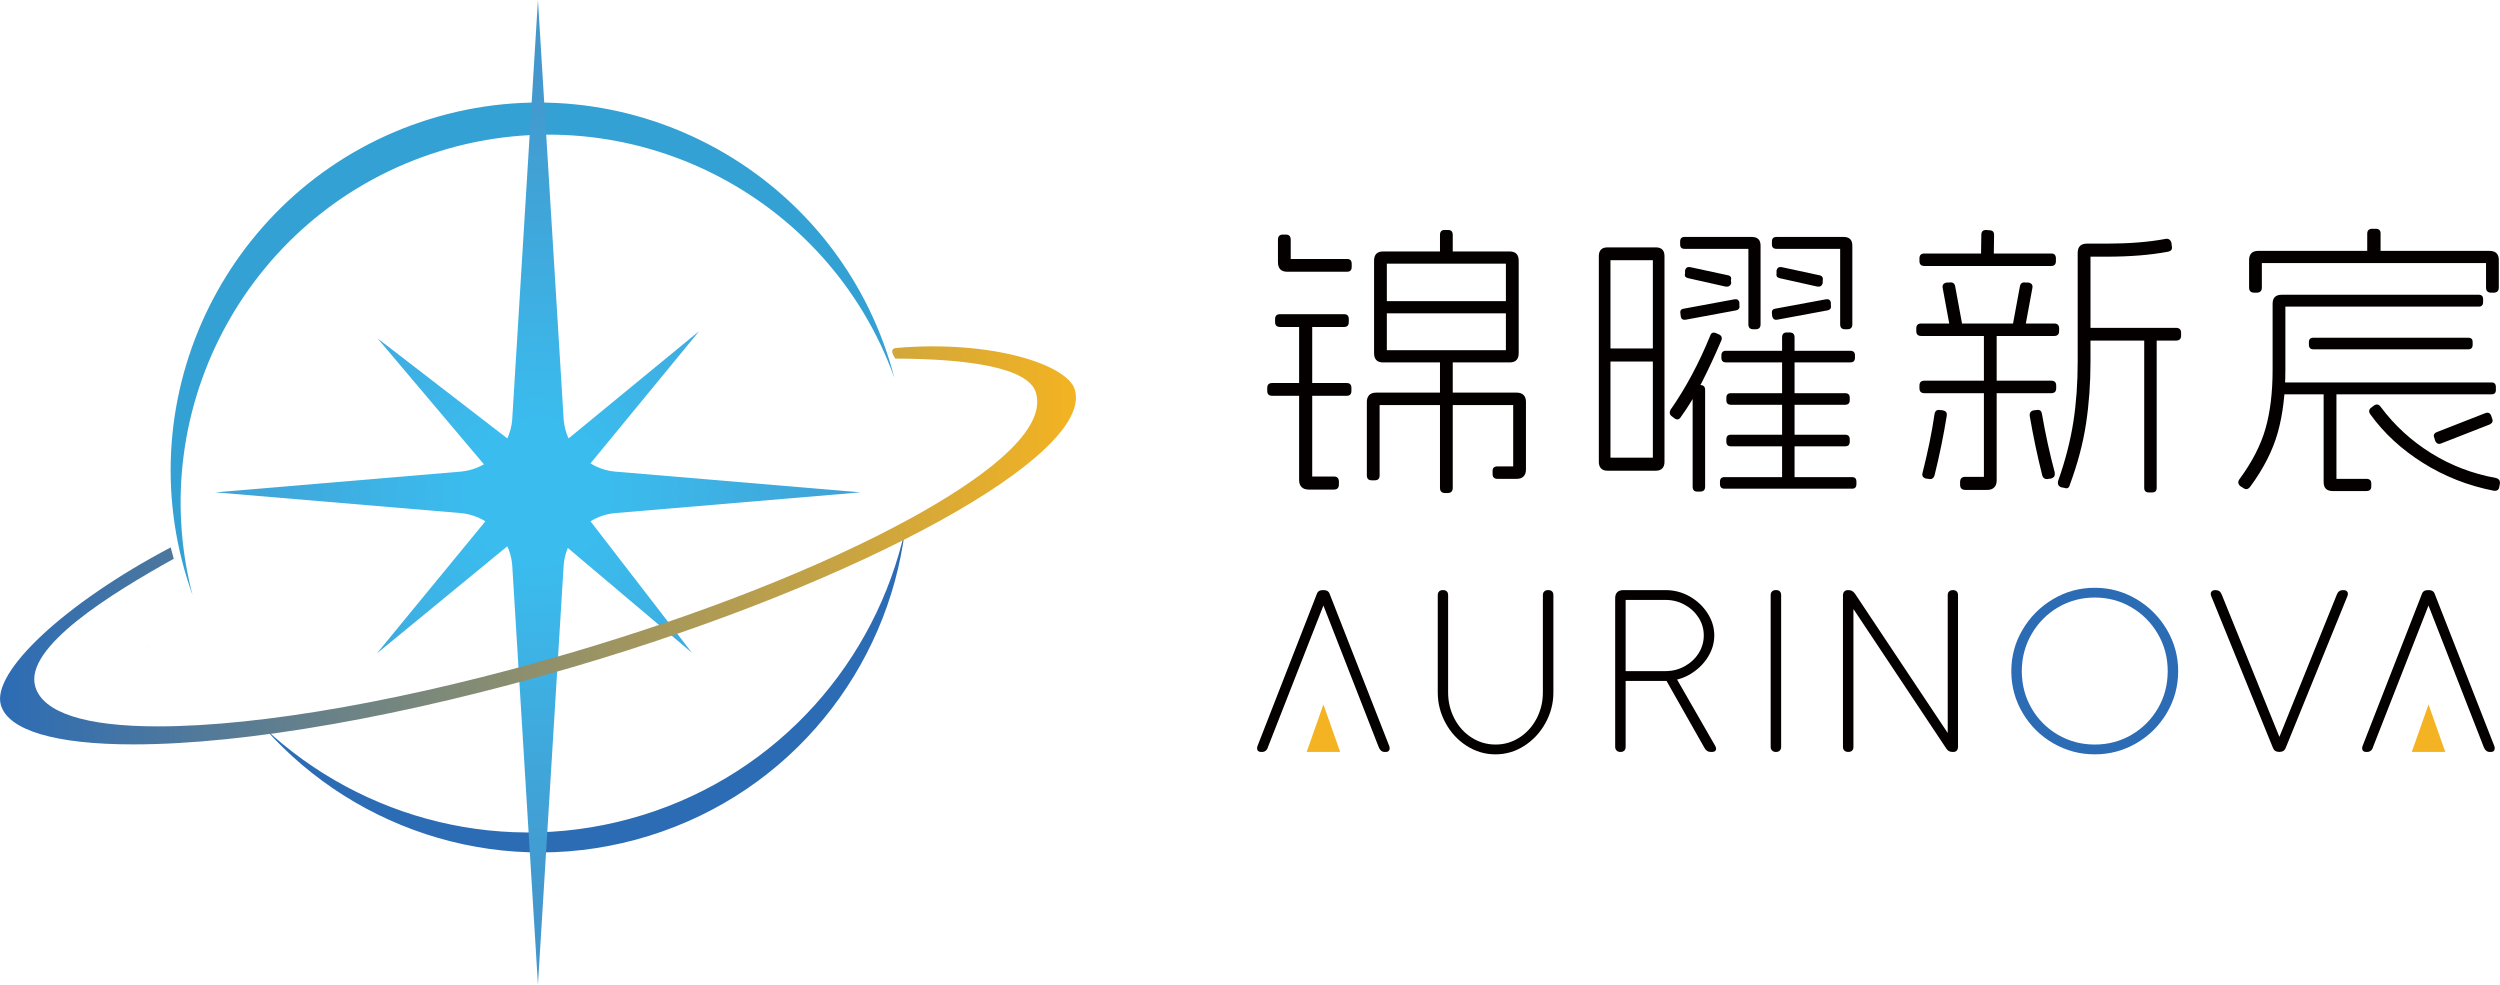
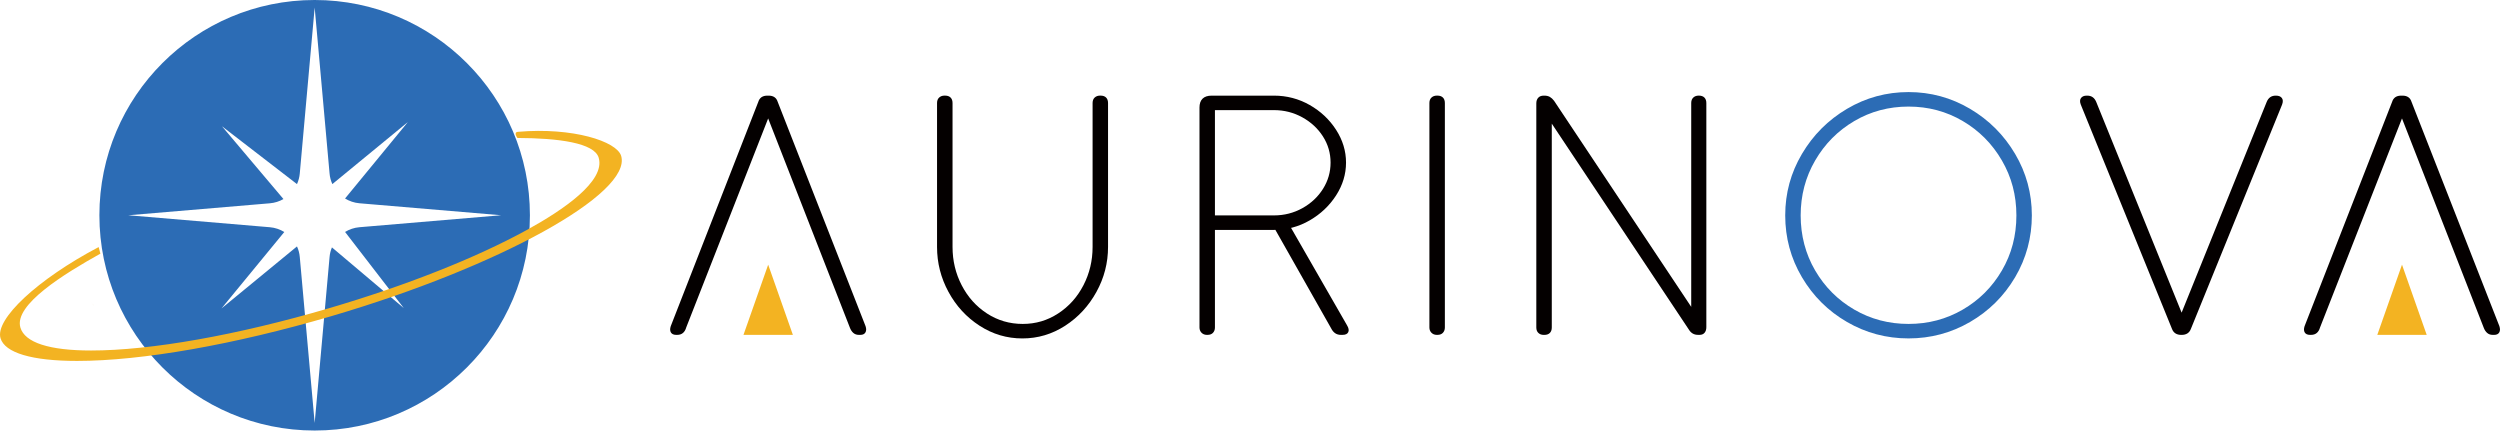
- <svg xmlns="http://www.w3.org/2000/svg" id="_图层_2" viewBox="0 0 685.39 269.95">
+ <svg xmlns="http://www.w3.org/2000/svg" id="_图层_2" viewBox="0 0 1185.99 204.23">
  <defs>
-     <style>.cls-1{fill:url(#_未命名的渐变_209);}.cls-2{fill:#d6ae54;}.cls-3{fill:#33a1d3;}.cls-4{fill:#040000;}.cls-5{fill:url(#_未命名的渐变_95);}.cls-6{fill:#f3b322;}.cls-7{fill:#2c6cb5;}</style>
-     <radialGradient id="_未命名的渐变_209" cx="147.48" cy="134.97" fx="147.48" fy="134.97" r="114.1" gradientUnits="userSpaceOnUse">
-       <stop offset=".17" stop-color="#3bbcee" />
-       <stop offset="1" stop-color="#4397cc" />
-     </radialGradient>
-     <linearGradient id="_未命名的渐变_95" x1="0" y1="149.52" x2="294.97" y2="149.52" gradientUnits="userSpaceOnUse">
-       <stop offset="0" stop-color="#2c6cb5" />
-       <stop offset="1" stop-color="#f3b322" />
-     </linearGradient>
+     <style>.cls-1{fill:#d6ae54;}.cls-2{fill:#040000;}.cls-3{fill:#f3b322;}.cls-4{fill:#2c6cb5;}</style>
  </defs>
  <g id="_02_BRAND_ASSETS">
-     <path class="cls-3" d="M120.54,41.45c51.71-16.01,106.52,11.69,124.65,62.12-.39-1.48-.79-2.96-1.25-4.43-16.47-53.19-72.94-82.96-126.13-66.49-53.19,16.47-82.96,72.94-66.49,126.13.46,1.48.96,2.93,1.47,4.37-13.53-51.86,16.03-105.68,67.74-121.69Z" />
-     <path class="cls-7" d="M176.12,223.47c-37.6,11.64-76.75,1.24-103.59-23.84,25.46,28.76,66.28,41.64,105.35,29.54,39.07-12.1,65.48-45.79,70.23-83.9-7.97,35.86-34.39,66.56-71.99,78.21Z" />
-     <path class="cls-2" d="M39.44,175.75c.6.7,1.21,1.38,1.84,2.05h.02c-.63-.68-1.25-1.36-1.86-2.05Z" />
-     <path class="cls-4" d="M370.5,106.36v.8c0,.9-.43,1.35-1.27,1.35h-20.46c-.9,0-1.35-.45-1.35-1.35v-.8c0-.9.45-1.35,1.35-1.35h20.46c.85,0,1.27.45,1.27,1.35ZM369.78,87.49v.8c0,.9-.43,1.35-1.27,1.35h-17.59c-.9,0-1.35-.45-1.35-1.35v-.8c0-.9.45-1.35,1.35-1.35h17.59c.85,0,1.27.45,1.27,1.35ZM353.86,65.75v5.25h15.45c.85,0,1.27.45,1.27,1.35v.8c0,.9-.43,1.35-1.27,1.35h-16.4c-1.7,0-2.55-.88-2.55-2.63v-6.13c0-.96.45-1.43,1.35-1.43h.8c.9,0,1.35.48,1.35,1.43ZM359.75,88.84v41.8h5.97c.9,0,1.35.48,1.35,1.43v.72c0,.96-.45,1.43-1.35,1.43h-6.93c-.85,0-1.5-.23-1.95-.68-.45-.45-.68-1.1-.68-1.95v-42.75c0-.9.48-1.35,1.43-1.35h.72c.96,0,1.43.45,1.43,1.35ZM417.67,108.27c.45.43.68,1.06.68,1.91v18.55c0,.8-.21,1.42-.64,1.87-.43.45-1.06.68-1.91.68h-5.25c-.9,0-1.35-.45-1.35-1.35v-.8c0-.85.45-1.27,1.35-1.27h4.3v-16.8h-36.62v19.27c0,.9-.45,1.35-1.35,1.35h-.8c-.9,0-1.35-.45-1.35-1.35v-20.14c0-.8.21-1.42.64-1.87.42-.45,1.06-.68,1.91-.68h38.53c.8,0,1.42.21,1.87.64ZM379.18,68.94h34.71c1.64,0,2.47.85,2.47,2.55v25.32c0,1.7-.82,2.55-2.47,2.55h-34.71c-1.65,0-2.47-.85-2.47-2.55v-25.32c0-1.7.82-2.55,2.47-2.55ZM414.6,83.83v.8c0,.85-.4,1.27-1.19,1.27h-33.76c-.8,0-1.19-.42-1.19-1.27v-.8c0-.85.4-1.27,1.19-1.27h33.76c.8,0,1.19.43,1.19,1.27ZM412.85,72.28h-32.64v23.73h32.64v-23.73ZM398.28,64.4v4.86c0,.9-.43,1.35-1.27,1.35h-.96c-.85,0-1.27-.45-1.27-1.35v-4.86c0-.9.42-1.35,1.27-1.35h.96c.85,0,1.27.45,1.27,1.35ZM398.28,99.11v34.63c0,.96-.48,1.43-1.43,1.43h-.64c-.96,0-1.43-.48-1.43-1.43v-34.63c0-.96.48-1.43,1.43-1.43h.64c.96,0,1.43.48,1.43,1.43Z" />
-     <path class="cls-4" d="M438.93,68.42c.4-.4,1-.6,1.79-.6h13.22c.8,0,1.39.2,1.79.6.4.4.6,1,.6,1.79v56.45c0,.74-.2,1.33-.6,1.75-.4.42-1,.64-1.79.64h-13.22c-.8,0-1.39-.21-1.79-.64-.4-.43-.6-1.01-.6-1.75v-56.45c0-.8.2-1.39.6-1.79ZM454.73,96.96v.72c0,.96-.45,1.43-1.35,1.43h-12.1c-.9,0-1.35-.48-1.35-1.43v-.72c0-.96.45-1.43,1.35-1.43h12.1c.9,0,1.35.48,1.35,1.43ZM453.14,71.33h-11.62v54.14h11.62v-54.14ZM471.93,93.3c-1.7,3.98-3.45,7.75-5.25,11.31-1.81,3.56-3.74,6.77-5.81,9.63-.48.8-1.06.96-1.75.48l-.64-.48c-.74-.48-.9-1.11-.48-1.91,4.14-5.94,7.75-12.69,10.83-20.22.27-.85.8-1.11,1.59-.8l.72.32c.8.32,1.06.88.8,1.67ZM482.67,67.34v21.58c0,.9-.45,1.35-1.35,1.35h-.64c-.9,0-1.35-.45-1.35-1.35v-20.7h-17.52c-.8,0-1.19-.4-1.19-1.19v-.8c0-.85.4-1.27,1.19-1.27h18.47c1.59,0,2.39.8,2.39,2.39ZM476.86,82.95v.72c.16.8-.16,1.27-.96,1.43l-13.77,2.55c-.8.11-1.25-.21-1.35-.96l-.08-.72c-.16-.8.16-1.25.96-1.35l13.77-2.55c.8-.16,1.27.13,1.43.88ZM474.55,76.9l.08.72c-.21.74-.72,1.06-1.51.96l-10.27-2.31c-.8-.16-1.09-.61-.88-1.35v-.8c.21-.74.69-1.03,1.43-.88l10.35,2.23c.74.16,1.01.64.8,1.43ZM467.47,106.91v26.51c0,.9-.45,1.35-1.35,1.35h-.8c-.85,0-1.27-.45-1.27-1.35v-26.51c0-.9.42-1.35,1.27-1.35h.8c.9,0,1.35.45,1.35,1.35ZM508.95,132.07v.64c0,.85-.4,1.27-1.19,1.27h-34.95c-.85,0-1.27-.43-1.27-1.27v-.64c0-.85.42-1.27,1.27-1.27h34.95c.8,0,1.19.42,1.19,1.27ZM508.55,97.44v.64c0,.85-.43,1.27-1.27,1.27h-34.08c-.85,0-1.27-.42-1.27-1.27v-.64c0-.85.42-1.27,1.27-1.27h34.08c.85,0,1.27.43,1.27,1.27ZM507.12,109.06v.64c0,.85-.43,1.27-1.27,1.27h-31.29c-.85,0-1.27-.42-1.27-1.27v-.64c0-.85.42-1.27,1.27-1.27h31.29c.85,0,1.27.42,1.27,1.27ZM507.12,120.45v.64c0,.85-.43,1.27-1.27,1.27h-31.29c-.85,0-1.27-.42-1.27-1.27v-.64c0-.85.42-1.27,1.27-1.27h31.29c.85,0,1.27.43,1.27,1.27ZM501.94,82.95v.72c.16.8-.16,1.27-.96,1.43l-13.77,2.55c-.74.11-1.19-.21-1.35-.96l-.08-.72c-.11-.8.21-1.25.96-1.35l13.77-2.55c.8-.16,1.27.13,1.43.88ZM507.83,67.34v21.58c0,.9-.45,1.35-1.35,1.35h-.64c-.9,0-1.35-.45-1.35-1.35v-20.7h-17.44c-.85,0-1.27-.4-1.27-1.19v-.8c0-.85.42-1.27,1.27-1.27h18.39c1.59,0,2.39.8,2.39,2.39ZM499.71,76.9v.72c-.21.74-.69,1.06-1.43.96l-10.35-2.31c-.74-.16-1.03-.61-.88-1.35v-.8c.21-.74.69-1.03,1.43-.88l10.35,2.23c.74.16,1.04.64.88,1.43ZM491.99,92.5v38.53c0,.9-.45,1.35-1.35,1.35h-.8c-.85,0-1.27-.45-1.27-1.35v-38.53c0-.9.42-1.35,1.27-1.35h.8c.9,0,1.35.45,1.35,1.35Z" />
-     <path class="cls-4" d="M564.52,90.04v.72c0,.9-.45,1.35-1.35,1.35h-36.46c-.9,0-1.35-.45-1.35-1.35v-.72c0-.9.45-1.35,1.35-1.35h36.46c.9,0,1.35.45,1.35,1.35ZM563.64,70.85v.72c0,.9-.43,1.35-1.27,1.35h-34.79c-.9,0-1.35-.45-1.35-1.35v-.72c0-.9.45-1.35,1.35-1.35h34.79c.85,0,1.27.45,1.27,1.35ZM563.72,105.72v.72c0,.9-.45,1.35-1.35,1.35h-34.79c-.9,0-1.35-.45-1.35-1.35v-.72c0-.9.45-1.35,1.35-1.35h34.79c.9,0,1.35.45,1.35,1.35ZM533.71,114c-.85,5.31-1.96,10.75-3.34,16.32-.27.85-.82,1.17-1.67.96l-.72-.08c-.85-.27-1.14-.82-.88-1.67.69-2.71,1.31-5.41,1.87-8.12s1.02-5.33,1.39-7.88c.16-.9.66-1.27,1.51-1.12l.72.08c.9.16,1.27.66,1.11,1.51ZM536.02,78.49l1.91,10.35c.16.85-.21,1.35-1.11,1.51l-.8.08c-.85.11-1.35-.26-1.51-1.11l-1.91-10.35c-.16-.85.21-1.35,1.11-1.51h.72c.9-.16,1.43.19,1.59,1.03ZM547.4,91.71v40.05c0,.8-.23,1.42-.68,1.87-.45.45-1.07.68-1.87.68h-6.05c-.96,0-1.43-.48-1.43-1.43v-.72c0-.96.48-1.43,1.43-1.43h5.1v-39.01c0-.9.45-1.35,1.35-1.35h.8c.9,0,1.35.45,1.35,1.35ZM546.69,64.4l-.08,5.49c0,.9-.43,1.35-1.27,1.35l-.96-.08c-.85,0-1.27-.42-1.27-1.27l.08-5.49c0-.9.42-1.35,1.27-1.35l.96.08c.85,0,1.27.43,1.27,1.27ZM557.19,78.97l-1.91,10.35c-.16.85-.66,1.22-1.51,1.11l-.8-.08c-.9-.16-1.27-.66-1.11-1.51l1.91-10.35c.16-.85.69-1.19,1.59-1.03h.72c.9.16,1.27.66,1.11,1.51ZM559.82,113.52c.96,5.52,2.12,10.85,3.5,16,.05.48.01.84-.12,1.08-.13.24-.44.44-.92.6l-.64.08c-.9.21-1.49-.11-1.75-.96-1.33-5.31-2.47-10.72-3.42-16.24-.11-.9.27-1.43,1.11-1.59l.72-.08c.9-.16,1.41.21,1.51,1.12ZM593.58,65.51c.48-.11.86-.05,1.15.16.29.21.49.53.6.96l.08.8c.21.9-.16,1.43-1.11,1.59-4.78.9-10.38,1.35-16.8,1.35h-4.38v28.9c0,5.89-.41,11.53-1.23,16.92-.82,5.39-2.3,10.95-4.42,16.68-.21.9-.72,1.19-1.51.88l-.88-.16c-.8-.32-1.06-.93-.8-1.83,1.96-5.57,3.34-10.93,4.14-16.08.8-5.15,1.19-10.62,1.19-16.4v-29.94c0-1.7.85-2.55,2.55-2.55h5.33c6.16,0,11.52-.42,16.08-1.27ZM597.96,91.23v.8c0,.9-.48,1.35-1.43,1.35h-23.88c-.9,0-1.35-.45-1.35-1.35v-.8c0-.9.45-1.35,1.35-1.35h23.88c.96,0,1.43.45,1.43,1.35ZM591.27,92.98v40.76c0,.85-.43,1.27-1.27,1.27h-.88c-.85,0-1.27-.43-1.27-1.27v-40.76c0-.9.42-1.35,1.27-1.35h.88c.85,0,1.27.45,1.27,1.35Z" />
-     <path class="cls-4" d="M680.76,82.07v.72c0,.85-.4,1.27-1.19,1.27h-53.02v17.28c0,6.53-.69,12.26-2.07,17.2-1.38,4.94-3.9,9.9-7.56,14.89-.58.74-1.19.88-1.83.4l-.8-.48c-.74-.58-.85-1.25-.32-1.99,3.45-4.67,5.82-9.29,7.13-13.85,1.3-4.56,1.95-9.95,1.95-16.16v-18.07c0-1.64.82-2.47,2.47-2.47h54.06c.8,0,1.19.42,1.19,1.27ZM685.06,71.33v7.48c0,.96-.48,1.43-1.43,1.43h-.64c-.96,0-1.43-.48-1.43-1.43v-6.69h-61.46v6.69c0,.96-.48,1.43-1.43,1.43h-.64c-.96,0-1.43-.48-1.43-1.43v-7.48c0-1.7.85-2.55,2.55-2.55h63.37c1.7,0,2.55.85,2.55,2.55ZM684.26,106.12v.8c0,.8-.4,1.19-1.19,1.19h-56.77c-.85,0-1.27-.4-1.27-1.19v-.8c0-.85.42-1.27,1.27-1.27h56.77c.8,0,1.19.43,1.19,1.27ZM677.89,93.78v.72c0,.85-.4,1.27-1.19,1.27h-42.43c-.85,0-1.27-.42-1.27-1.27v-.72c0-.8.42-1.19,1.27-1.19h42.43c.8,0,1.19.4,1.19,1.19ZM640.55,107.79v23.49h8.2c.9,0,1.35.42,1.35,1.27v.8c0,.85-.45,1.27-1.35,1.27h-9.24c-.8,0-1.41-.2-1.83-.6-.43-.4-.64-1.02-.64-1.87v-24.28c0-.9.45-1.35,1.35-1.35h.8c.9,0,1.35.43,1.35,1.27ZM652.65,64v5.17c0,.85-.45,1.27-1.35,1.27h-.88c-.96,0-1.43-.45-1.43-1.35v-5.02c0-.9.48-1.35,1.43-1.35h.88c.9,0,1.35.43,1.35,1.27ZM652.73,111.61c3.77,5.04,8.36,9.25,13.77,12.62,5.41,3.37,11.33,5.64,17.75,6.81.85.21,1.22.74,1.11,1.59l-.16.8c-.11.85-.61,1.22-1.51,1.11-7.06-1.38-13.53-3.93-19.43-7.64s-10.7-8.15-14.41-13.3c-.53-.74-.43-1.38.32-1.91l.64-.48c.74-.53,1.38-.4,1.91.4ZM682.99,114l.24.72c.32.74.08,1.3-.72,1.67l-13.22,5.17c-.74.32-1.3.08-1.67-.72l-.24-.8c-.32-.74-.08-1.27.72-1.59l13.22-5.17c.8-.32,1.35-.08,1.67.72Z" />
-     <path class="cls-4" d="M380.86,205.7c-.18.3-.49.45-.93.45h-.3c-.4,0-.74-.12-1.01-.36-.28-.24-.5-.58-.66-1.01l-15.76-40.37h1.25l-15.82,40.37c-.12.44-.32.78-.6,1.01-.28.24-.64.36-1.08.36h-.18c-.48,0-.81-.15-.99-.45-.18-.3-.19-.69-.03-1.17l16.24-41.62c.24-.76.8-1.13,1.67-1.13h.24c.88,0,1.43.38,1.67,1.13l16.3,41.62c.16.48.15.87-.03,1.17Z" />
-     <path class="cls-4" d="M394.53,162.14c.26-.24.59-.36.99-.36h.12c.44,0,.78.12,1.01.36.24.24.36.58.36,1.02v26.69c0,2.55.57,4.92,1.7,7.11,1.13,2.19,2.7,3.93,4.69,5.22,1.99,1.29,4.2,1.94,6.63,1.94s4.58-.65,6.57-1.94c1.99-1.29,3.55-3.04,4.69-5.22,1.13-2.19,1.7-4.56,1.7-7.11v-26.69c0-.44.13-.78.39-1.02.26-.24.59-.36.99-.36h.12c.44,0,.78.12,1.02.36.24.24.36.58.36,1.02v26.69c0,2.95-.72,5.72-2.15,8.33-1.43,2.61-3.36,4.7-5.79,6.27-2.43,1.57-5.08,2.36-7.94,2.36s-5.51-.79-7.94-2.36c-2.43-1.57-4.35-3.66-5.76-6.27-1.41-2.61-2.12-5.38-2.12-8.33v-26.69c0-.44.13-.78.39-1.02Z" />
-     <path class="cls-4" d="M445.32,205.76c-.24.26-.58.39-1.01.39h-.12c-.4,0-.73-.13-.99-.39-.26-.26-.39-.59-.39-.99v-40.78c0-.72.19-1.26.57-1.64s.95-.57,1.7-.57h.6v42.99c0,.4-.12.73-.36.99ZM445.2,183.99h11.4c1.91,0,3.67-.45,5.28-1.34,1.61-.9,2.89-2.09,3.82-3.58.93-1.49,1.4-3.11,1.4-4.87s-.47-3.36-1.4-4.84c-.94-1.47-2.21-2.66-3.82-3.55s-3.37-1.34-5.28-1.34h-11.4v-2.69h11.4c2.39,0,4.6.58,6.63,1.73s3.66,2.69,4.9,4.6c1.23,1.91,1.85,3.94,1.85,6.09s-.62,4.18-1.85,6.09c-1.23,1.91-2.87,3.45-4.9,4.63-2.03,1.17-4.24,1.76-6.63,1.76h-11.4v-2.69ZM459.11,185.13l11.05,19.23c.32.52.4.95.24,1.28-.16.34-.52.51-1.07.51h-.3c-.4,0-.75-.1-1.04-.3-.3-.2-.55-.5-.75-.9l-11.23-19.82h3.11Z" />
-     <path class="cls-4" d="M487.95,205.76c-.24.26-.58.39-1.01.39h-.12c-.4,0-.73-.13-.99-.39-.26-.26-.39-.59-.39-.99v-41.62c0-.44.13-.78.39-1.02.26-.24.59-.36.99-.36h.12c.44,0,.78.12,1.01.36.24.24.36.58.36,1.02v41.62c0,.4-.12.73-.36.99Z" />
-     <path class="cls-4" d="M534.37,162.14c.26-.24.59-.36.99-.36h.06c.44,0,.78.12,1.02.36.24.24.36.58.36,1.02v41.56c0,.44-.11.79-.33,1.04-.22.26-.53.39-.93.39h-.24c-.4,0-.74-.08-1.01-.24-.28-.16-.52-.4-.72-.72l-25.44-38.22v37.8c0,.44-.12.78-.36,1.01-.24.24-.58.36-1.01.36h-.12c-.4,0-.73-.12-.99-.36-.26-.24-.39-.58-.39-1.01v-41.56c0-.44.12-.79.36-1.04s.58-.39,1.01-.39h.12c.4,0,.74.08,1.01.24.28.16.54.4.78.72l25.44,38.21v-37.8c0-.44.13-.78.39-1.02Z" />
-     <path class="cls-7" d="M562.88,203.76c-3.5-2.03-6.29-4.8-8.36-8.3-2.07-3.5-3.11-7.32-3.11-11.46s1.03-7.9,3.11-11.4c2.07-3.5,4.86-6.29,8.36-8.36,3.5-2.07,7.3-3.1,11.41-3.1s7.9,1.04,11.4,3.1c3.5,2.07,6.29,4.86,8.36,8.36,2.07,3.5,3.11,7.3,3.11,11.4s-1.04,7.96-3.11,11.46c-2.07,3.5-4.86,6.27-8.36,8.3-3.5,2.03-7.31,3.05-11.4,3.05s-7.9-1.02-11.41-3.05ZM584.35,201.46c3.04-1.77,5.46-4.19,7.25-7.25,1.79-3.07,2.69-6.47,2.69-10.21s-.9-7.1-2.69-10.18c-1.79-3.08-4.21-5.52-7.25-7.31-3.05-1.79-6.4-2.69-10.06-2.69s-7.02.9-10.06,2.69c-3.04,1.79-5.46,4.23-7.25,7.31-1.79,3.09-2.69,6.48-2.69,10.18s.9,7.15,2.69,10.21c1.79,3.07,4.21,5.48,7.25,7.25,3.05,1.77,6.4,2.66,10.06,2.66s7.02-.89,10.06-2.66Z" />
-     <path class="cls-4" d="M642.36,161.78h.06c.52,0,.89.15,1.1.45.22.3.23.71.03,1.22l-16.9,41.56c-.28.76-.86,1.13-1.73,1.13h-.06c-.88,0-1.45-.38-1.73-1.13l-16.9-41.56c-.2-.52-.19-.92.03-1.22.22-.3.57-.45,1.04-.45h.12c.8,0,1.35.4,1.67,1.19l15.82,39.05,15.76-39.05c.32-.8.88-1.19,1.67-1.19Z" />
-     <path class="cls-4" d="M683.83,205.7c-.18.3-.49.45-.93.45h-.3c-.4,0-.74-.12-1.02-.36-.28-.24-.5-.58-.66-1.01l-15.76-40.37h1.25l-15.82,40.37c-.12.44-.32.78-.6,1.01-.28.24-.64.36-1.08.36h-.18c-.48,0-.81-.15-.99-.45-.18-.3-.19-.69-.03-1.17l16.24-41.62c.24-.76.8-1.13,1.67-1.13h.24c.88,0,1.43.38,1.67,1.13l16.3,41.62c.16.48.15.87-.03,1.17Z" />
-     <polygon class="cls-6" points="367.41 206.14 358.24 206.14 362.82 193.13 367.41 206.14" />
-     <polygon class="cls-6" points="670.38 206.14 661.21 206.14 665.8 193.13 670.38 206.14" />
-     <path class="cls-1" d="M161.9,142.91c2.02-1.24,4.33-2.04,6.82-2.25l67.2-5.68-67.2-5.68c-2.5-.21-4.81-1.02-6.83-2.26l29.81-36.28-35.83,29.44c-.71-1.58-1.17-3.29-1.33-5.09L147.48,0l-7.06,115.1c-.15,1.81-.62,3.52-1.33,5.1l-35.59-27.44,29.17,34.53c-1.92,1.1-4.1,1.81-6.43,2.01l-67.2,5.68,67.2,5.68c2.5.21,4.81,1.02,6.83,2.26l-29.81,36.28,35.83-29.44c.71,1.58,1.17,3.29,1.33,5.09l7.06,115.1,7.06-115.1c.14-1.63.53-3.18,1.13-4.63l34.02,28.74-27.8-36.05Z" />
-     <path class="cls-5" d="M36.56,204.08c-21.38,0-34.28-3.83-36.32-10.79-2.64-9.01,17.45-27.88,46.56-43.22.02.07.81,3.06.83,3.12-16.97,9.46-41.13,24.25-37.96,35.05,2.09,7.13,13.69,10.9,33.55,10.9,28.3,0,69.41-7.3,112.77-20.03,36.39-10.68,69.69-23.85,93.79-37.07,17.42-9.56,37.5-23.27,34.24-34.35-2.07-7.06-19.06-9.31-38.57-9.38-.07-.2-2.07-2.72.32-2.92,25.88-2.23,46.87,4.5,48.91,11.45,5.22,17.78-57.78,52.6-137.58,76.03-45.89,13.48-89.82,21.21-120.52,21.21h0Z" />
+     <path class="cls-1" d="M42.72,142.89c.6.7,1.21,1.38,1.84,2.05h.02c-.63-.68-1.25-1.36-1.86-2.05Z" />
+     <path class="cls-2" d="M410.55,157.72c-.46.76-1.25,1.14-2.37,1.14h-.76c-1.02,0-1.89-.3-2.6-.92-.71-.61-1.27-1.47-1.68-2.6l-40.33-103.26h3.21l-40.48,103.26c-.31,1.12-.82,1.99-1.53,2.6-.71.61-1.63.92-2.75.92h-.46c-1.22,0-2.06-.38-2.52-1.14-.46-.76-.48-1.76-.08-2.98l41.55-106.47c.61-1.93,2.04-2.9,4.28-2.9h.61c2.24,0,3.67.97,4.28,2.9l41.7,106.47c.41,1.22.38,2.22-.08,2.98Z" />
+     <path class="cls-2" d="M445.53,46.28c.66-.61,1.5-.92,2.52-.92h.31c1.12,0,1.98.31,2.6.92.61.61.92,1.48.92,2.6v68.28c0,6.52,1.45,12.58,4.35,18.18,2.9,5.6,6.9,10.06,11.99,13.37,5.09,3.31,10.74,4.96,16.96,4.96s11.71-1.65,16.8-4.96c5.09-3.31,9.09-7.77,11.99-13.37,2.9-5.6,4.35-11.66,4.35-18.18V48.88c0-1.12.33-1.99.99-2.6.66-.61,1.5-.92,2.52-.92h.3c1.12,0,1.99.31,2.6.92.61.61.92,1.48.92,2.6v68.28c0,7.54-1.83,14.64-5.5,21.31-3.67,6.67-8.61,12.02-14.82,16.04-6.21,4.02-12.98,6.04-20.32,6.04s-14.1-2.01-20.32-6.04c-6.21-4.02-11.13-9.37-14.74-16.04-3.62-6.67-5.42-13.77-5.42-21.31V48.88c0-1.12.33-1.99.99-2.6Z" />
+     <path class="cls-2" d="M575.45,157.87c-.61.66-1.48.99-2.6.99h-.31c-1.02,0-1.86-.33-2.52-.99-.66-.66-.99-1.5-.99-2.52V51.02c0-1.83.48-3.23,1.45-4.2s2.42-1.45,4.35-1.45h1.53v109.99c0,1.02-.31,1.86-.92,2.52ZM575.15,102.19h29.18c4.89,0,9.39-1.15,13.52-3.44,4.12-2.29,7.38-5.35,9.78-9.16,2.39-3.82,3.59-7.97,3.59-12.45s-1.2-8.61-3.59-12.37c-2.39-3.77-5.65-6.8-9.78-9.09s-8.63-3.44-13.52-3.44h-29.18v-6.87h29.18c6.11,0,11.76,1.48,16.96,4.43,5.19,2.95,9.37,6.87,12.53,11.76,3.15,4.89,4.73,10.08,4.73,15.58s-1.58,10.69-4.73,15.58c-3.16,4.89-7.33,8.84-12.53,11.84-5.19,3.01-10.85,4.51-16.96,4.51h-29.18v-6.87ZM610.74,105.09l28.26,49.19c.81,1.32,1.02,2.42.61,3.28-.41.87-1.32,1.3-2.75,1.3h-.76c-1.02,0-1.91-.25-2.67-.76-.76-.51-1.4-1.27-1.91-2.29l-28.72-50.71h7.94Z" />
+     <path class="cls-2" d="M684.52,157.87c-.61.66-1.48.99-2.6.99h-.31c-1.02,0-1.86-.33-2.52-.99-.66-.66-.99-1.5-.99-2.52V48.88c0-1.12.33-1.99.99-2.6.66-.61,1.5-.92,2.52-.92h.31c1.12,0,1.98.31,2.6.92.61.61.92,1.48.92,2.6v106.47c0,1.02-.31,1.86-.92,2.52Z" />
+     <path class="cls-2" d="M803.29,46.28c.66-.61,1.5-.92,2.52-.92h.15c1.12,0,1.99.31,2.6.92.61.61.92,1.48.92,2.6v106.32c0,1.12-.28,2.01-.84,2.67-.56.66-1.35.99-2.37.99h-.61c-1.02,0-1.89-.2-2.6-.61-.71-.41-1.33-1.02-1.83-1.83l-65.07-97.77v96.7c0,1.12-.31,1.99-.92,2.6-.61.61-1.48.92-2.6.92h-.31c-1.02,0-1.86-.3-2.52-.92-.66-.61-.99-1.47-.99-2.6V49.03c0-1.12.31-2.01.92-2.67s1.47-.99,2.6-.99h.31c1.02,0,1.88.21,2.6.61.71.41,1.37,1.02,1.99,1.83l65.07,97.76V48.88c0-1.12.33-1.99.99-2.6Z" />
+     <path class="cls-4" d="M876.22,152.75c-8.96-5.19-16.09-12.27-21.38-21.23-5.3-8.96-7.94-18.74-7.94-29.33s2.65-20.21,7.94-29.18c5.29-8.96,12.42-16.09,21.38-21.39,8.96-5.29,18.69-7.94,29.18-7.94s20.21,2.65,29.18,7.94c8.96,5.3,16.09,12.43,21.38,21.39,5.29,8.96,7.94,18.69,7.94,29.18s-2.65,20.37-7.94,29.33c-5.3,8.96-12.43,16.04-21.38,21.23-8.96,5.19-18.69,7.79-29.18,7.79s-20.22-2.6-29.18-7.79ZM931.14,146.87c7.79-4.53,13.98-10.72,18.56-18.56,4.58-7.84,6.87-16.55,6.87-26.12s-2.29-18.15-6.87-26.05c-4.58-7.89-10.77-14.13-18.56-18.71-7.79-4.58-16.37-6.87-25.74-6.87s-17.95,2.29-25.74,6.87c-7.79,4.58-13.98,10.82-18.56,18.71-4.58,7.89-6.87,16.57-6.87,26.05s2.29,18.28,6.87,26.12c4.58,7.84,10.77,14.03,18.56,18.56,7.79,4.53,16.37,6.8,25.74,6.8s17.95-2.27,25.74-6.8Z" />
+     <path class="cls-2" d="M1079.54,45.37h.15c1.32,0,2.27.38,2.83,1.15.56.76.58,1.81.08,3.13l-43.23,106.32c-.71,1.94-2.19,2.9-4.43,2.9h-.15c-2.24,0-3.72-.97-4.43-2.9l-43.23-106.32c-.51-1.32-.48-2.37.08-3.13.56-.76,1.45-1.15,2.67-1.15h.31c2.04,0,3.46,1.02,4.28,3.05l40.48,99.9,40.33-99.9c.81-2.04,2.24-3.05,4.28-3.05Z" />
+     <path class="cls-2" d="M1185.63,157.72c-.46.76-1.25,1.14-2.37,1.14h-.76c-1.02,0-1.89-.3-2.6-.92-.71-.61-1.27-1.47-1.68-2.6l-40.33-103.26h3.21l-40.48,103.26c-.31,1.12-.82,1.99-1.53,2.6-.71.61-1.63.92-2.75.92h-.46c-1.22,0-2.06-.38-2.52-1.14-.46-.76-.48-1.76-.08-2.98l41.55-106.47c.61-1.93,2.04-2.9,4.28-2.9h.61c2.24,0,3.67.97,4.28,2.9l41.7,106.47c.4,1.22.38,2.22-.08,2.98Z" />
+     <polygon class="cls-3" points="376.14 158.86 352.7 158.86 364.42 125.56 376.14 158.86" />
+     <polygon class="cls-3" points="1151.22 158.86 1127.78 158.86 1139.5 125.56 1151.22 158.86" />
+     <path class="cls-4" d="M149.27,0C92.87,0,47.15,45.72,47.15,102.12s45.72,102.12,102.12,102.12,102.12-45.72,102.12-102.12S205.67,0,149.27,0ZM191.49,146.1l-34.02-28.74c-.6,1.45-1,3-1.13,4.63l-7.06,78.66-7.06-78.66c-.15-1.81-.61-3.52-1.33-5.09l-35.83,29.44,29.81-36.28c-2.02-1.24-4.34-2.05-6.83-2.26l-67.2-5.68,67.2-5.68c2.33-.2,4.51-.91,6.43-2.01l-29.17-34.53,35.59,27.44c.71-1.58,1.18-3.29,1.33-5.1l7.06-78.66,7.06,78.66c.15,1.81.61,3.52,1.33,5.09l35.83-29.44-29.81,36.28c2.02,1.24,4.34,2.05,6.83,2.26l67.2,5.68-67.2,5.68c-2.49.21-4.81,1.01-6.82,2.25l27.8,36.05Z" />
+     <path class="cls-3" d="M36.56,171.22c-21.38,0-34.28-3.83-36.32-10.79-2.64-9.01,17.45-27.88,46.56-43.22.02.07.81,3.06.83,3.12-16.97,9.46-41.13,24.25-37.96,35.05,2.09,7.13,13.69,10.9,33.55,10.9,28.3,0,69.41-7.3,112.77-20.03,36.39-10.68,69.69-23.85,93.79-37.07,17.42-9.56,37.5-23.27,34.24-34.35-2.07-7.06-19.06-9.31-38.57-9.38-.07-.2-2.07-2.72.32-2.92,25.88-2.23,46.87,4.5,48.91,11.45,5.22,17.78-57.78,52.6-137.58,76.03-45.89,13.48-89.82,21.21-120.52,21.21h0Z" />
  </g>
</svg>
